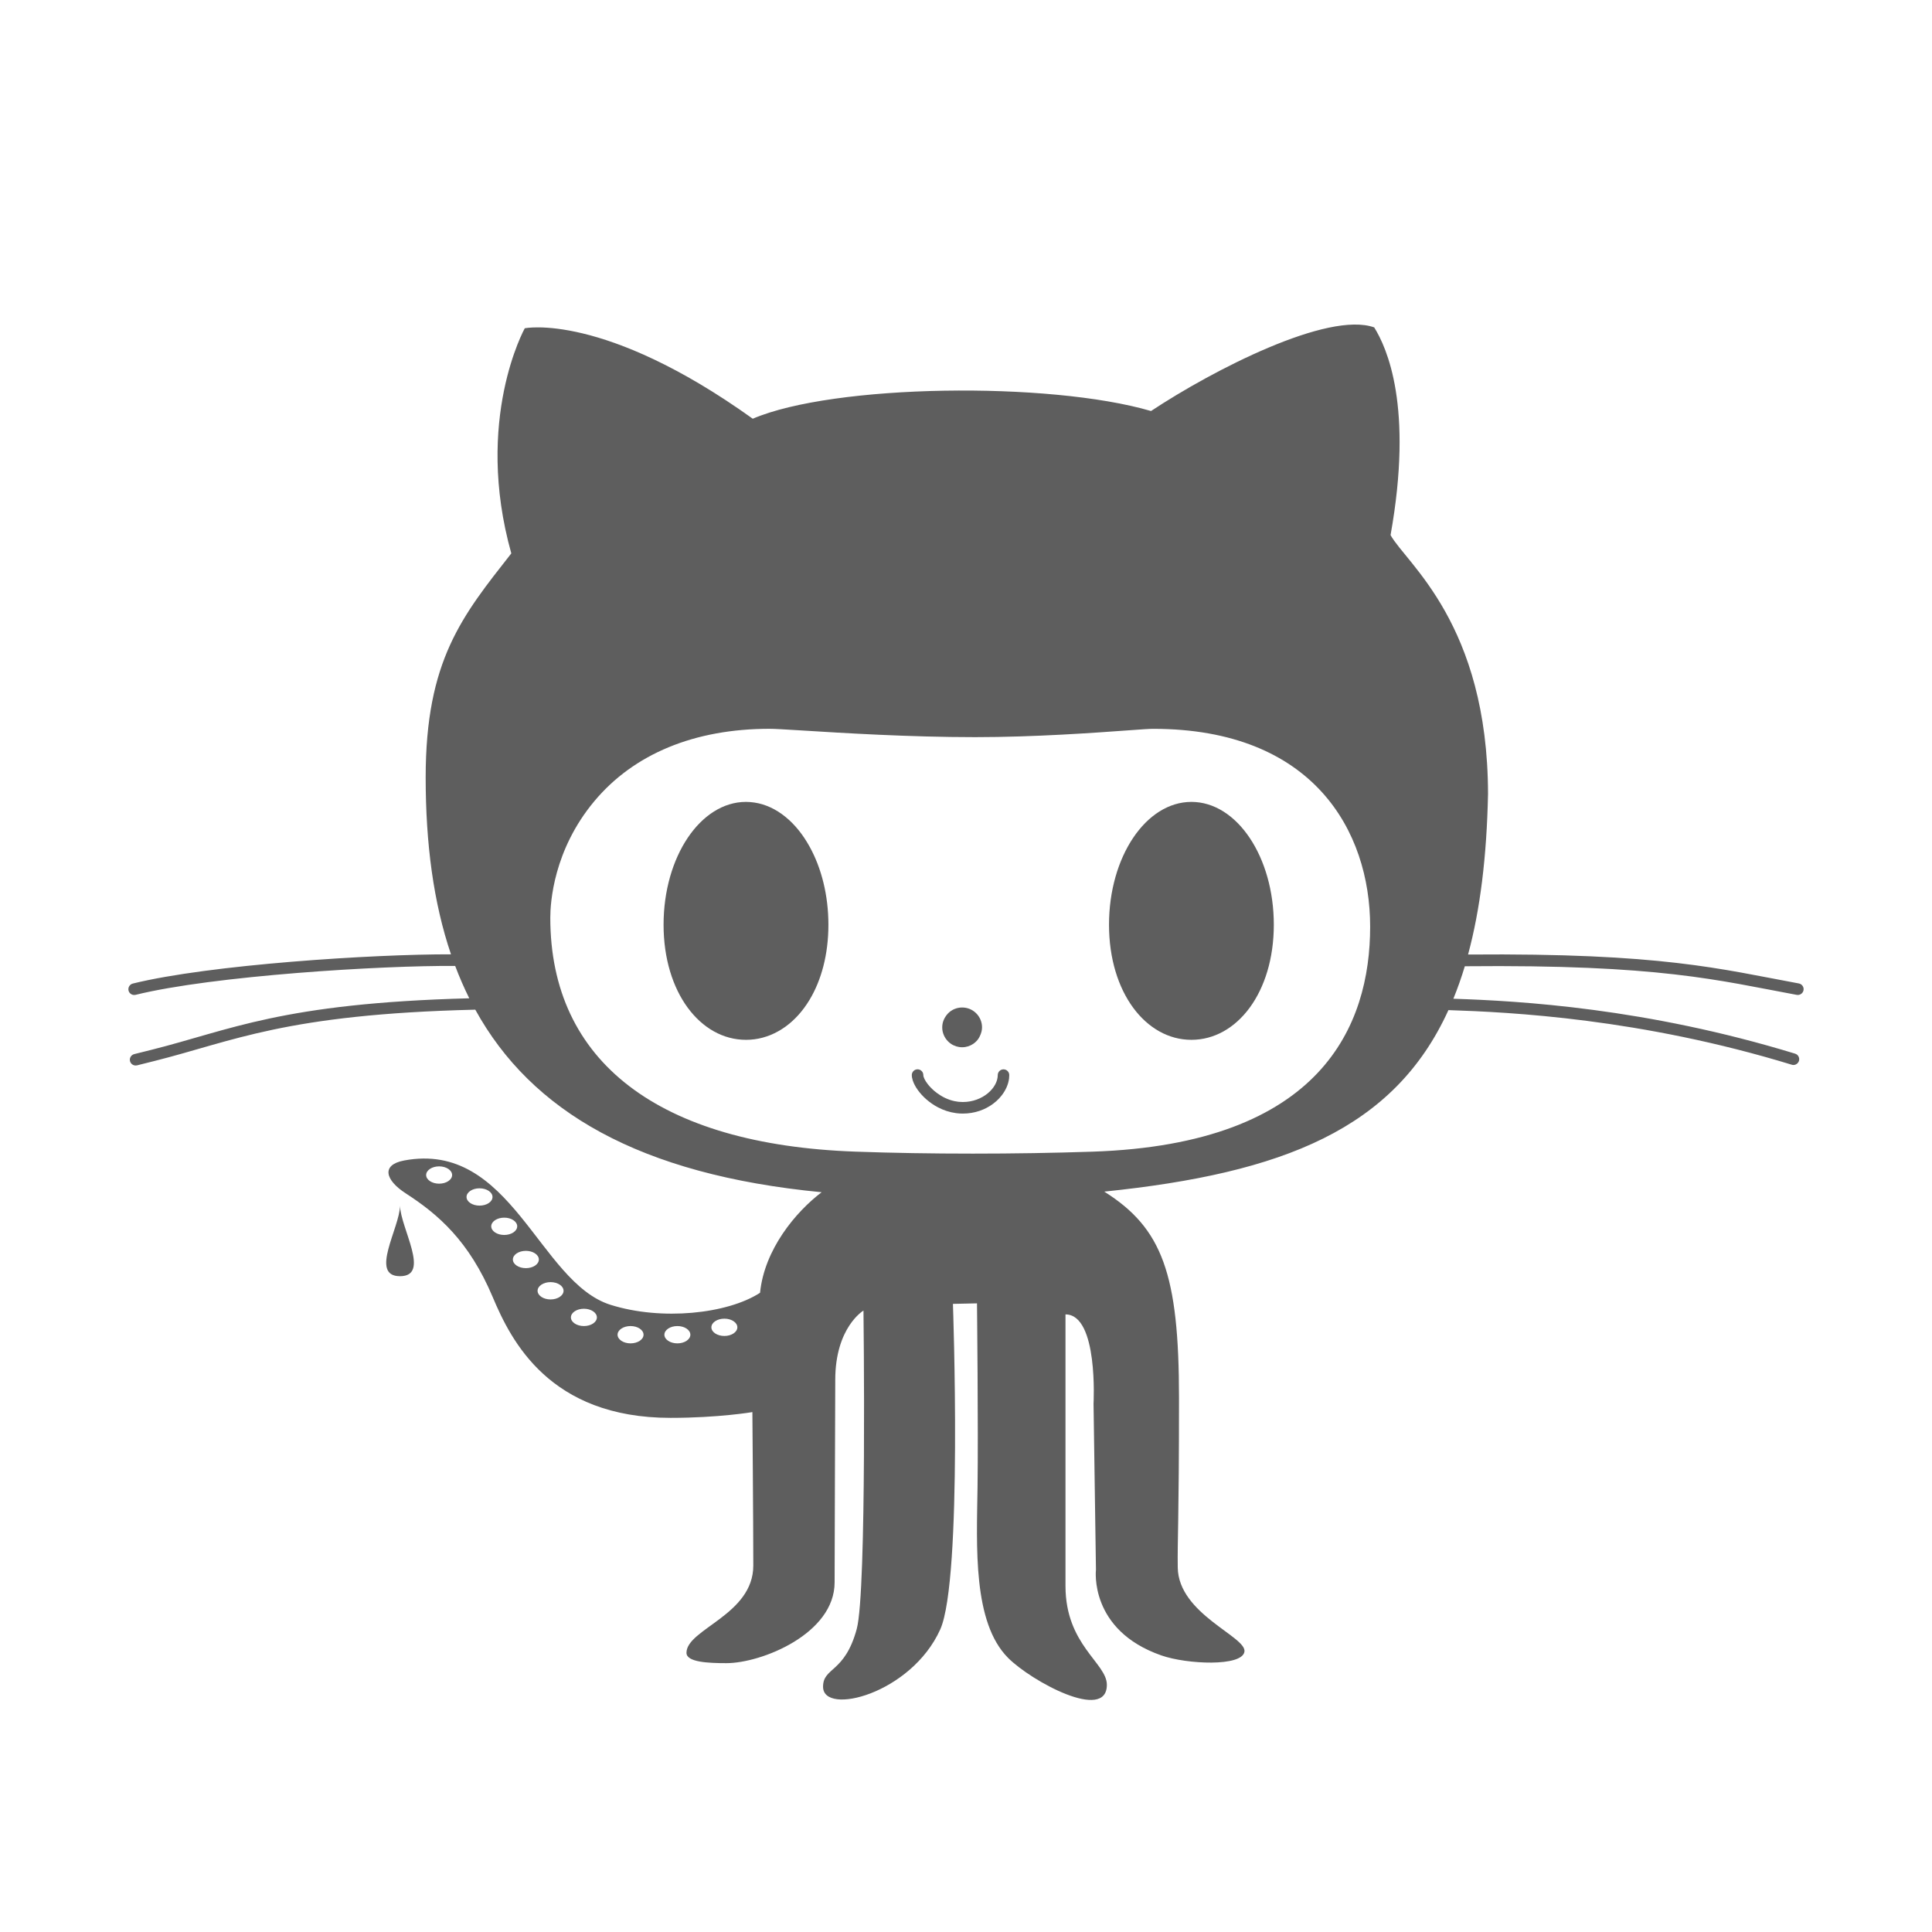
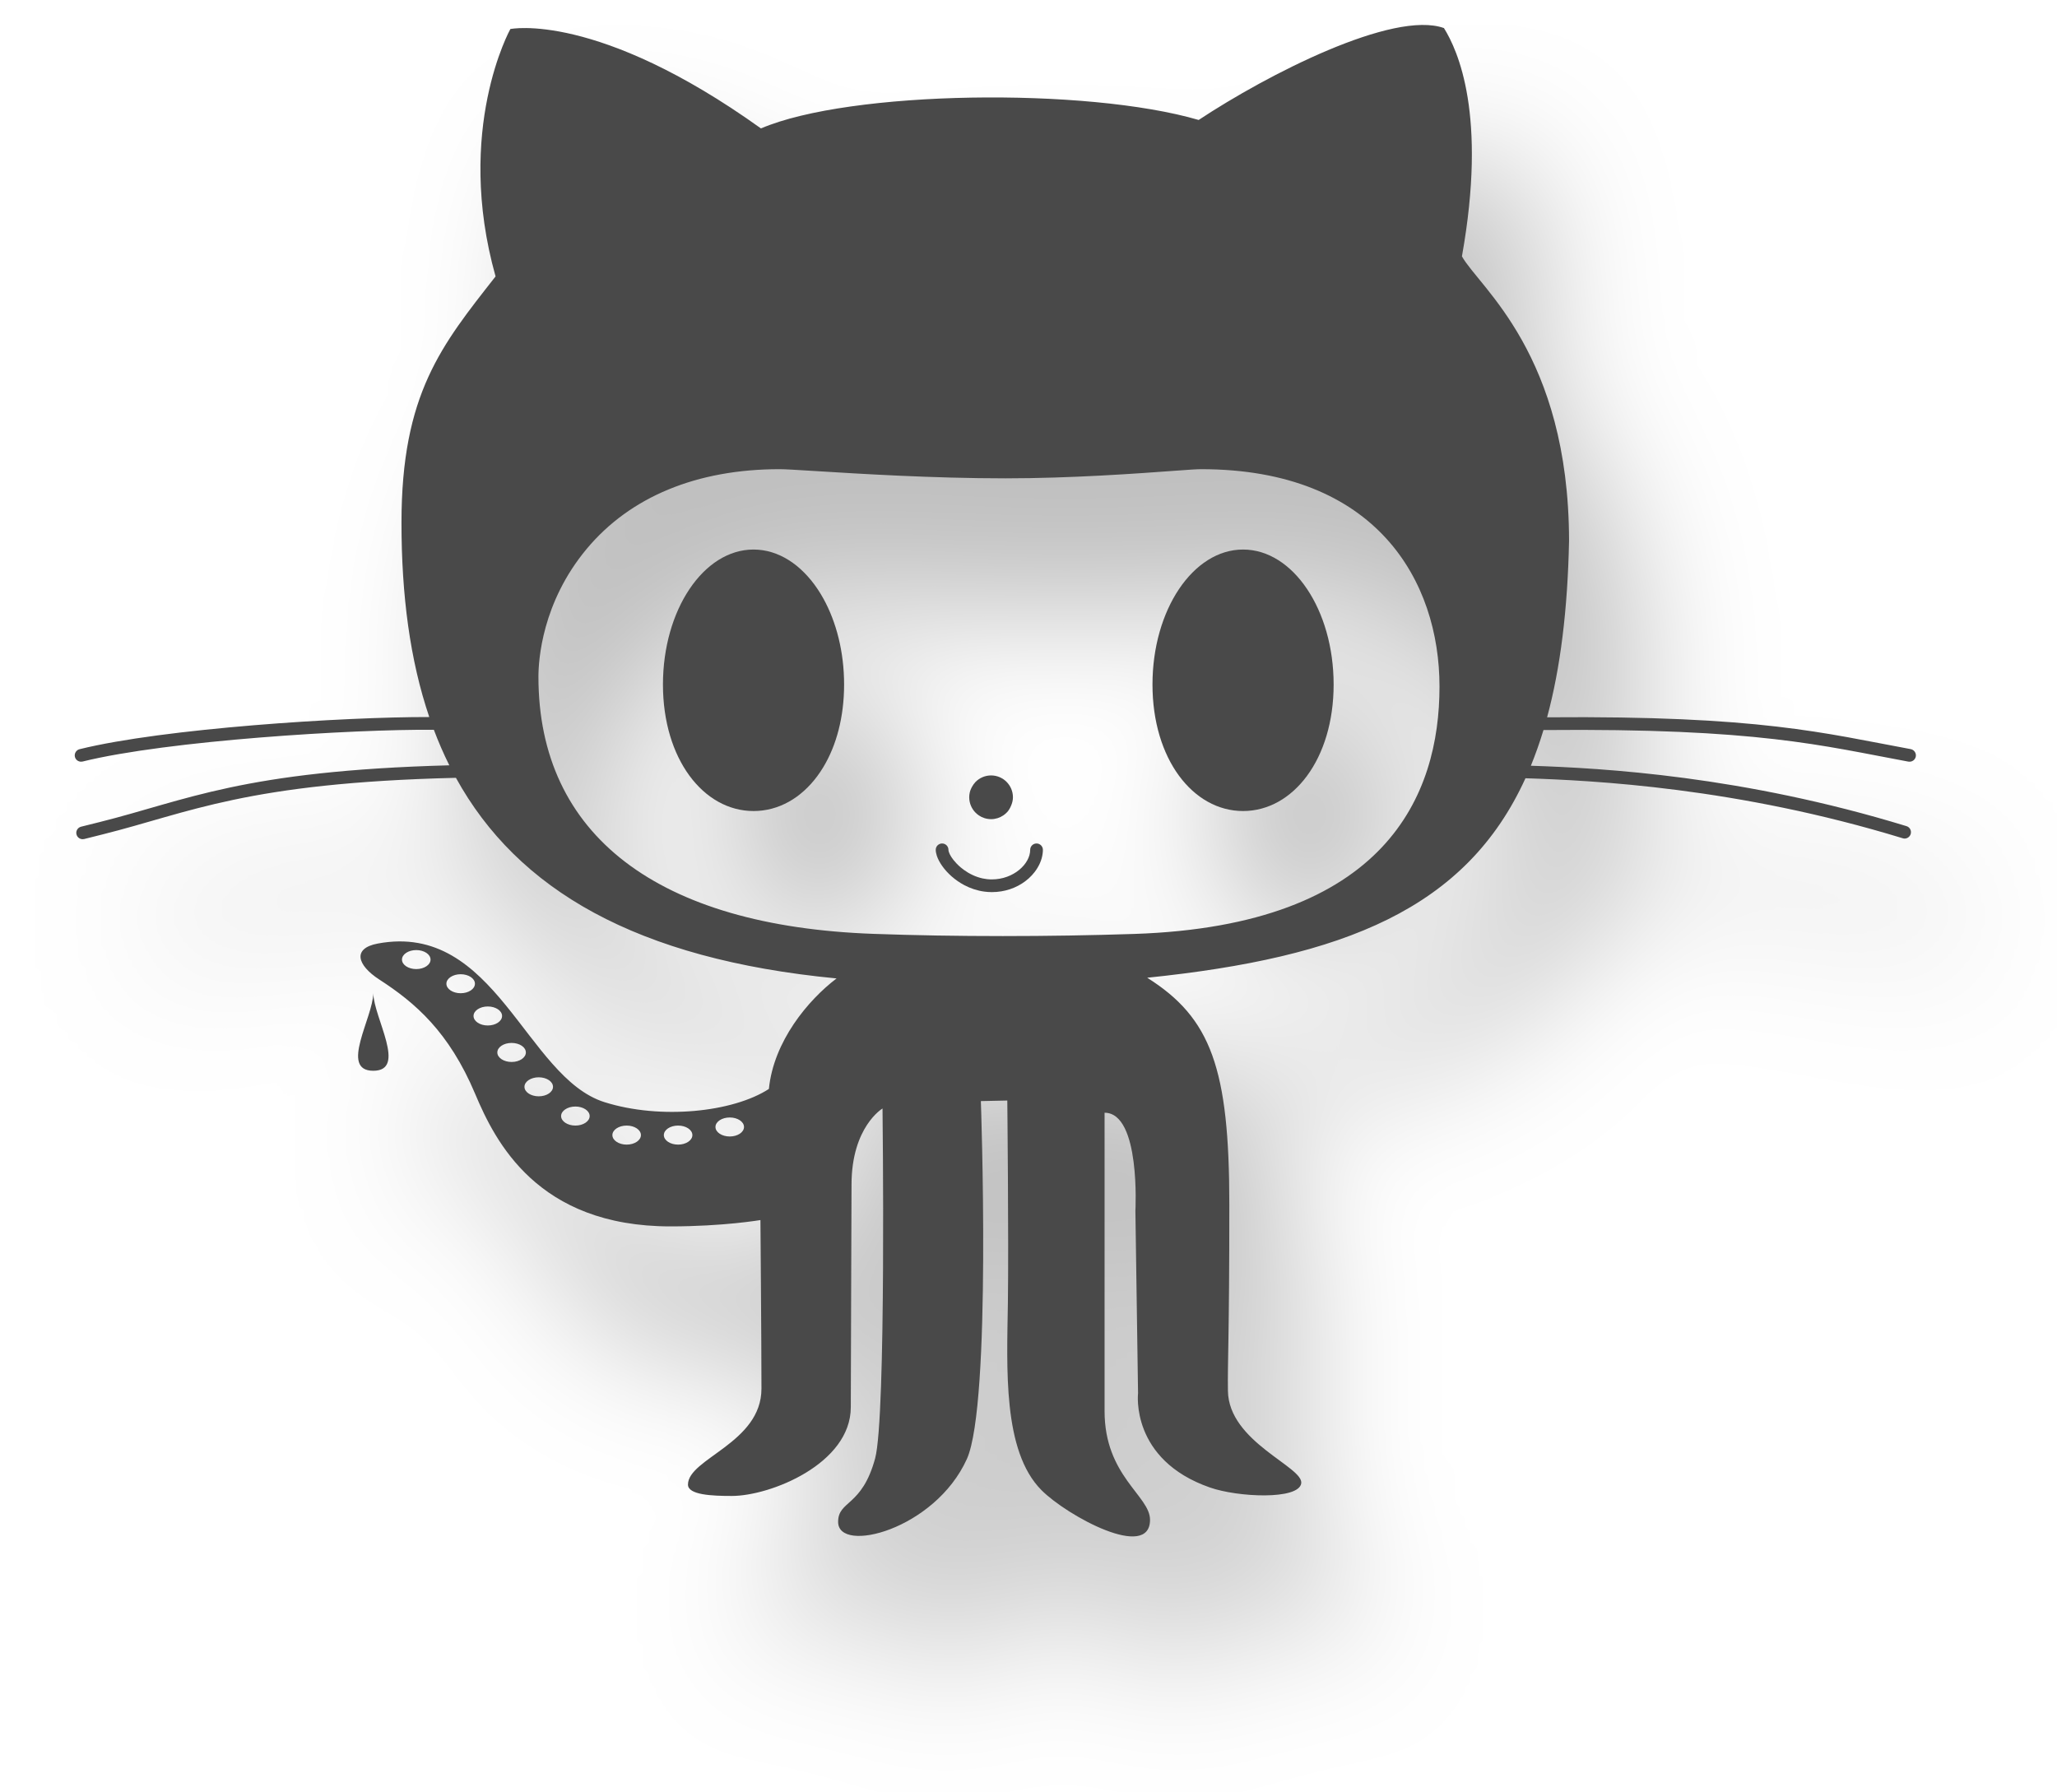
- <svg xmlns="http://www.w3.org/2000/svg" enable-background="new -1163 1657.697 56.693 56.693" height="64px" id="Layer_1" version="1.1" viewBox="-1163 1657.697 56.693 56.693" width="64px" fill="#5e5e5e" xml:space="preserve">
-   <g>
-     <path d="M-1110.275,1686.891c0.01,0.001,0.021,0.002,0.032,0.002c0.079,0,0.151-0.058,0.166-0.139   c0.017-0.092-0.044-0.18-0.136-0.198c-2.312-0.426-4.003-0.897-9.708-0.849   c0.356-1.316,0.548-2.872,0.586-4.714c-0.009-4.997-2.401-6.764-2.86-7.594c0.677-3.783-0.113-5.505-0.48-6.095   c-1.355-0.482-4.714,1.24-6.549,2.454c-2.992-0.875-9.316-0.79-11.687,0.226   c-4.376-3.134-6.69-2.654-6.69-2.654s-1.496,2.682-0.395,6.606c-1.44,1.835-2.513,3.134-2.513,6.575   c0,1.939,0.228,3.674,0.743,5.19c-2.29-0.006-7.09,0.303-9.338,0.858c-0.09,0.023-0.146,0.115-0.124,0.206   c0.019,0.077,0.089,0.129,0.165,0.129c0.013,0,0.027-0.001,0.041-0.004c2.268-0.561,7.229-0.866,9.379-0.848   c0.123,0.326,0.261,0.643,0.413,0.949c-5.527,0.147-7.018,0.936-9.338,1.515c-0.168,0.043-0.333,0.084-0.493,0.123   c-0.09,0.023-0.147,0.115-0.124,0.205c0.019,0.077,0.088,0.129,0.165,0.129c0.013,0,0.027-0.001,0.041-0.004   c0.16-0.041,0.325-0.081,0.495-0.124c2.327-0.582,3.838-1.375,9.431-1.51c1.644,2.986,4.815,4.843,10.163,5.357   c-0.763,0.579-1.68,1.679-1.807,2.951c-0.96,0.621-2.889,0.825-4.39,0.352   c-2.103-0.664-2.908-4.827-6.056-4.234c-0.682,0.129-0.546,0.578,0.043,0.96c0.96,0.621,1.863,1.398,2.56,3.052   c0.535,1.27,1.66,3.54,5.217,3.54c1.411,0,2.401-0.169,2.401-0.169s0.027,3.242,0.027,4.502   c0,1.453-1.961,1.863-1.961,2.562c0,0.277,0.649,0.303,1.171,0.303c1.031,0,3.176-0.861,3.176-2.371   c0-1.2,0.019-5.236,0.019-5.942c0-1.544,0.828-2.033,0.828-2.033s0.103,8.239-0.198,9.344   c-0.352,1.299-0.988,1.115-0.988,1.694c0,0.862,2.583,0.211,3.438-1.68c0.662-1.472,0.373-9.555,0.373-9.555   l0.706-0.015c0,0,0.04,3.7,0.016,5.392c-0.025,1.751-0.143,3.967,0.896,5.011   c0.683,0.686,2.899,1.891,2.899,0.79c0-0.64-1.214-1.167-1.214-2.899c0-1.885,0-7.442,0-7.97   c0.969,0,0.823,2.621,0.823,2.621l0.071,4.869c0,0-0.213,1.774,1.919,2.517c0.752,0.263,2.362,0.334,2.438-0.107   c0.076-0.443-1.939-1.101-1.957-2.475c-0.011-0.838,0.037-1.327,0.037-4.968s-0.489-4.987-2.193-6.06   c5.258-0.541,8.513-1.842,10.099-5.326c1.823,0.06,5.639,0.246,10.074,1.602   c0.016,0.006,0.033,0.008,0.05,0.008c0.072,0,0.139-0.048,0.162-0.12c0.027-0.09-0.023-0.185-0.113-0.212   c-4.374-1.338-8.074-1.547-10.028-1.612c0.123-0.303,0.236-0.62,0.336-0.953   C-1114.279,1685.995-1112.584,1686.464-1110.275,1686.891z M-1150.114,1692.431c-0.21,0-0.381-0.114-0.381-0.254   c0-0.14,0.171-0.254,0.381-0.254s0.381,0.114,0.381,0.254C-1149.733,1692.317-1149.904,1692.431-1150.114,1692.431z    M-1148.929,1693.075c-0.21,0-0.381-0.114-0.381-0.254c0-0.14,0.171-0.254,0.381-0.254s0.381,0.114,0.381,0.254   C-1148.547,1692.962-1148.718,1693.075-1148.929,1693.075z M-1148.585,1693.682c0-0.14,0.171-0.254,0.381-0.254   s0.381,0.114,0.381,0.254c0,0.14-0.171,0.254-0.381,0.254S-1148.585,1693.823-1148.585,1693.682z M-1147.569,1694.91   c-0.211,0-0.381-0.114-0.381-0.254c0-0.14,0.171-0.254,0.381-0.254c0.21,0,0.381,0.114,0.381,0.254   C-1147.188,1694.797-1147.358,1694.91-1147.569,1694.91z M-1146.844,1695.828c-0.21,0-0.381-0.114-0.381-0.254   c0-0.14,0.171-0.254,0.381-0.254s0.381,0.114,0.381,0.254C-1146.463,1695.714-1146.634,1695.828-1146.844,1695.828z    M-1145.866,1696.609c-0.21,0-0.381-0.114-0.381-0.254c0-0.14,0.171-0.254,0.381-0.254s0.381,0.114,0.381,0.254   C-1145.485,1696.495-1145.655,1696.609-1145.866,1696.609z M-1144.497,1697.117c-0.21,0-0.381-0.114-0.381-0.254   c0-0.14,0.171-0.254,0.381-0.254s0.381,0.114,0.381,0.254C-1144.116,1697.003-1144.286,1697.117-1144.497,1697.117z    M-1143.123,1697.117c-0.21,0-0.381-0.114-0.381-0.254c0-0.14,0.171-0.254,0.381-0.254s0.381,0.114,0.381,0.254   C-1142.742,1697.003-1142.912,1697.117-1143.123,1697.117z M-1141.744,1696.9c-0.21,0-0.381-0.114-0.381-0.254   s0.171-0.254,0.381-0.254c0.211,0,0.381,0.114,0.381,0.254S-1141.534,1696.9-1141.744,1696.9z M-1130.95,1691.492   c-1.137,0.038-2.315,0.057-3.503,0.057c-1.199,0-2.356-0.019-3.44-0.058c-5.777-0.203-8.959-2.641-8.959-6.865   c0-0.439,0.093-1.981,1.288-3.414c1.162-1.393,2.942-2.129,5.148-2.129c0.15,0,0.419,0.017,0.965,0.05   c1.17,0.073,3.128,0.195,5.066,0.195c1.756,0,3.531-0.13,4.485-0.199c0.447-0.033,0.626-0.045,0.741-0.045   c4.693,0,6.365,2.998,6.365,5.804C-1122.794,1687.778-1124.209,1691.271-1130.95,1691.492z" />
-     <path d="M-1151.262,1695.146c0.909,0,0.015-1.41,0-2.07C-1151.266,1693.717-1152.171,1695.146-1151.262,1695.146z" />
-     <path d="M-1133.553,1689.076c-0.093,0-0.169,0.076-0.169,0.169c0,0.373-0.439,0.79-1.026,0.79   c-0.085,0-0.166-0.009-0.244-0.026c-0.195-0.042-0.367-0.13-0.508-0.234c-0.028-0.021-0.055-0.042-0.081-0.064   c-0.077-0.065-0.142-0.134-0.193-0.199c-0.085-0.109-0.132-0.208-0.132-0.268c0-0.093-0.076-0.169-0.169-0.169   c-0.093,0-0.169,0.076-0.169,0.169c0,0.048,0.01,0.102,0.029,0.16c0.028,0.086,0.077,0.18,0.144,0.274   c0.067,0.094,0.151,0.189,0.251,0.276c0.1,0.088,0.215,0.169,0.342,0.236c0.159,0.084,0.338,0.145,0.532,0.171   c0.065,0.009,0.131,0.013,0.198,0.013c0.352,0,0.657-0.114,0.889-0.287c0.033-0.025,0.065-0.051,0.095-0.077   c0.06-0.054,0.114-0.112,0.161-0.173c0.117-0.152,0.192-0.323,0.213-0.491c0.004-0.034,0.006-0.067,0.006-0.101   C-1133.384,1689.152-1133.459,1689.076-1133.553,1689.076z" />
-     <path d="M-1135.251,1688.17c0.042,0.062,0.096,0.116,0.158,0.158c0.023,0.016,0.048,0.03,0.073,0.042   c0.051,0.025,0.106,0.042,0.164,0.051c0.029,0.004,0.059,0.007,0.089,0.007c0.121,0,0.233-0.037,0.326-0.1   c0.039-0.026,0.074-0.057,0.106-0.092c0.044-0.048,0.076-0.105,0.102-0.166c0.03-0.07,0.05-0.145,0.05-0.226   c0-0.322-0.261-0.583-0.583-0.583c-0.161,0-0.307,0.065-0.413,0.171c-0.005,0.005-0.008,0.01-0.013,0.015   c-0.03,0.032-0.056,0.068-0.078,0.106c-0.031,0.053-0.056,0.111-0.069,0.174c-0.008,0.038-0.012,0.077-0.012,0.118   s0.004,0.08,0.012,0.118C-1135.323,1688.037-1135.293,1688.108-1135.251,1688.17z" />
-     <path d="M-1139.571,1682.051c-0.119-0.147-0.248-0.277-0.386-0.388c-0.137-0.111-0.282-0.203-0.434-0.273   c-0.151-0.07-0.309-0.119-0.472-0.143c-0.081-0.012-0.164-0.019-0.247-0.019c-1.336,0-2.418,1.613-2.418,3.604   c0,1.99,1.083,3.378,2.418,3.378c0.083,0,0.166-0.005,0.247-0.016c0.163-0.021,0.32-0.064,0.472-0.125   c0.151-0.062,0.296-0.143,0.434-0.241c0.137-0.099,0.266-0.215,0.386-0.348s0.229-0.282,0.328-0.446   c0.345-0.574,0.552-1.33,0.552-2.201c0-0.871-0.207-1.669-0.552-2.292   C-1139.342,1682.362-1139.451,1682.198-1139.571,1682.051z" />
-     <path d="M-1128.039,1681.228c-1.336,0-2.418,1.613-2.418,3.604c0,1.99,1.083,3.378,2.418,3.378   c1.336,0,2.418-1.388,2.418-3.378C-1125.621,1682.842-1126.703,1681.228-1128.039,1681.228z" />
+ <svg xmlns="http://www.w3.org/2000/svg" width="62" height="54" viewBox="0 0 62 54" fill="none">
+   <g filter="url(#filter0_d)">
+     <path d="M57.521 22.957C57.532 22.958 57.545 22.959 57.557 22.959C57.646 22.959 57.727 22.895 57.744 22.803C57.763 22.699 57.694 22.6 57.591 22.58C54.981 22.099 53.072 21.567 46.631 21.621C47.033 20.136 47.25 18.379 47.293 16.299C47.283 10.658 44.583 8.663 44.064 7.727C44.829 3.456 43.937 1.512 43.522 0.846C41.993 0.301 38.2 2.245 36.129 3.616C32.751 2.628 25.613 2.723 22.936 3.871C17.996 0.333 15.383 0.875 15.383 0.875C15.383 0.875 13.694 3.903 14.937 8.332C13.312 10.404 12.101 11.869 12.101 15.755C12.101 17.943 12.358 19.903 12.939 21.613C10.354 21.607 4.936 21.955 2.398 22.582C2.296 22.608 2.233 22.712 2.258 22.814C2.279 22.901 2.358 22.959 2.444 22.959C2.459 22.959 2.474 22.958 2.49 22.954C5.05 22.321 10.65 21.977 13.077 21.997C13.216 22.366 13.371 22.723 13.543 23.068C7.304 23.234 5.621 24.125 3.002 24.779C2.812 24.827 2.626 24.873 2.445 24.918C2.343 24.943 2.279 25.047 2.305 25.149C2.326 25.236 2.404 25.295 2.491 25.295C2.506 25.295 2.521 25.294 2.537 25.29C2.718 25.244 2.904 25.198 3.095 25.15C5.722 24.493 7.427 23.597 13.742 23.445C15.598 26.816 19.177 28.912 25.215 29.492C24.353 30.146 23.318 31.388 23.175 32.823C22.092 33.525 19.913 33.755 18.219 33.221C15.845 32.472 14.937 27.772 11.383 28.441C10.613 28.586 10.766 29.093 11.431 29.524C12.515 30.225 13.534 31.102 14.321 32.97C14.925 34.404 16.195 36.966 20.21 36.966C21.803 36.966 22.92 36.775 22.92 36.775C22.92 36.775 22.951 40.434 22.951 41.857C22.951 43.498 20.736 43.96 20.736 44.749C20.736 45.062 21.469 45.091 22.058 45.091C23.222 45.091 25.644 44.12 25.644 42.414C25.644 41.059 25.666 36.503 25.666 35.707C25.666 33.964 26.6 33.412 26.6 33.412C26.6 33.412 26.716 42.714 26.377 43.96C25.979 45.426 25.262 45.219 25.262 45.873C25.262 46.845 28.177 46.111 29.143 43.976C29.89 42.313 29.564 33.189 29.564 33.189L30.361 33.172C30.361 33.172 30.405 37.35 30.379 39.259C30.35 41.236 30.217 43.737 31.391 44.916C32.162 45.691 34.663 47.052 34.663 45.809C34.663 45.086 33.293 44.492 33.293 42.536C33.293 40.409 33.293 34.135 33.293 33.54C34.386 33.54 34.222 36.498 34.222 36.498L34.302 41.995C34.302 41.995 34.061 43.997 36.468 44.836C37.317 45.133 39.135 45.213 39.22 44.715C39.306 44.215 37.031 43.472 37.011 41.921C36.998 40.975 37.053 40.423 37.053 36.312C37.053 32.201 36.501 30.682 34.578 29.471C40.514 28.86 44.188 27.392 45.979 23.458C48.036 23.525 52.344 23.736 57.351 25.267C57.369 25.273 57.388 25.276 57.407 25.276C57.489 25.276 57.564 25.222 57.59 25.14C57.62 25.038 57.564 24.931 57.462 24.901C52.524 23.39 48.347 23.154 46.142 23.081C46.281 22.739 46.408 22.381 46.522 22.005C53 21.945 54.914 22.475 57.521 22.957ZM12.546 29.21C12.309 29.21 12.116 29.082 12.116 28.924C12.116 28.765 12.309 28.637 12.546 28.637C12.784 28.637 12.977 28.765 12.977 28.924C12.977 29.082 12.784 29.21 12.546 29.21ZM13.885 29.938C13.648 29.938 13.455 29.81 13.455 29.651C13.455 29.493 13.648 29.365 13.885 29.365C14.123 29.365 14.315 29.493 14.315 29.651C14.315 29.81 14.123 29.938 13.885 29.938ZM14.273 30.623C14.273 30.465 14.465 30.337 14.703 30.337C14.94 30.337 15.133 30.465 15.133 30.623C15.133 30.782 14.94 30.91 14.703 30.91C14.465 30.91 14.273 30.782 14.273 30.623ZM15.42 32.01C15.182 32.01 14.99 31.881 14.99 31.723C14.99 31.564 15.182 31.436 15.42 31.436C15.658 31.436 15.85 31.564 15.85 31.723C15.85 31.881 15.658 32.01 15.42 32.01ZM16.238 33.045C16 33.045 15.808 32.917 15.808 32.759C15.808 32.6 16 32.472 16.238 32.472C16.475 32.472 16.668 32.6 16.668 32.759C16.668 32.917 16.476 33.045 16.238 33.045ZM17.343 33.927C17.105 33.927 16.912 33.798 16.912 33.64C16.912 33.482 17.105 33.353 17.343 33.353C17.58 33.353 17.773 33.482 17.773 33.64C17.773 33.798 17.58 33.927 17.343 33.927ZM18.888 34.501C18.651 34.501 18.458 34.372 18.458 34.214C18.458 34.055 18.651 33.927 18.888 33.927C19.126 33.927 19.318 34.056 19.318 34.214C19.318 34.372 19.126 34.501 18.888 34.501ZM20.439 34.501C20.201 34.501 20.009 34.372 20.009 34.214C20.009 34.055 20.201 33.927 20.439 33.927C20.677 33.927 20.869 34.056 20.869 34.214C20.869 34.372 20.677 34.501 20.439 34.501ZM21.995 34.256C21.758 34.256 21.565 34.128 21.565 33.969C21.565 33.811 21.758 33.683 21.995 33.683C22.233 33.683 22.425 33.811 22.425 33.969C22.425 34.128 22.233 34.256 21.995 34.256ZM34.18 28.151C32.897 28.193 31.567 28.215 30.226 28.215C28.873 28.215 27.566 28.193 26.343 28.149C19.821 27.921 16.229 25.168 16.229 20.399C16.229 19.904 16.334 18.163 17.683 16.545C18.995 14.973 21.004 14.142 23.494 14.142C23.664 14.142 23.968 14.161 24.584 14.199C25.904 14.281 28.115 14.418 30.303 14.418C32.285 14.418 34.289 14.272 35.366 14.193C35.87 14.156 36.073 14.142 36.203 14.142C41.501 14.142 43.388 17.527 43.388 20.694C43.388 23.958 41.791 27.901 34.18 28.151Z" fill="#494949" />
+     <path d="M11.251 32.275C12.277 32.275 11.268 30.683 11.251 29.938C11.246 30.663 10.224 32.275 11.251 32.275Z" fill="#494949" />
+     <path d="M31.242 25.424C31.137 25.424 31.051 25.509 31.051 25.615C31.051 26.036 30.556 26.507 29.893 26.507C29.798 26.507 29.706 26.497 29.618 26.478C29.398 26.43 29.204 26.331 29.044 26.214C29.013 26.191 28.982 26.167 28.953 26.142C28.867 26.069 28.794 25.991 28.736 25.918C28.64 25.795 28.587 25.682 28.587 25.615C28.587 25.509 28.501 25.424 28.396 25.424C28.29 25.424 28.204 25.509 28.204 25.615C28.204 25.669 28.216 25.73 28.237 25.795C28.269 25.892 28.324 25.998 28.4 26.104C28.475 26.21 28.57 26.317 28.683 26.416C28.796 26.515 28.925 26.606 29.069 26.682C29.249 26.776 29.451 26.846 29.67 26.875C29.742 26.884 29.817 26.89 29.893 26.89C30.291 26.89 30.635 26.761 30.897 26.566C30.934 26.538 30.97 26.509 31.004 26.479C31.072 26.418 31.133 26.352 31.186 26.283C31.318 26.111 31.402 25.919 31.426 25.729C31.431 25.691 31.434 25.653 31.434 25.615C31.433 25.509 31.348 25.424 31.242 25.424Z" fill="#494949" />
+     <path d="M29.326 24.4C29.373 24.47 29.434 24.531 29.504 24.578C29.53 24.596 29.558 24.612 29.586 24.626C29.644 24.653 29.706 24.673 29.772 24.683C29.804 24.688 29.838 24.691 29.872 24.691C30.008 24.691 30.135 24.649 30.24 24.578C30.284 24.549 30.324 24.514 30.36 24.475C30.409 24.421 30.445 24.356 30.474 24.287C30.508 24.208 30.531 24.123 30.531 24.032C30.531 23.668 30.236 23.373 29.872 23.373C29.69 23.373 29.526 23.447 29.406 23.566C29.401 23.571 29.397 23.578 29.392 23.583C29.358 23.619 29.33 23.66 29.305 23.703C29.27 23.764 29.241 23.828 29.227 23.899C29.218 23.942 29.213 23.986 29.213 24.032C29.213 24.077 29.218 24.122 29.227 24.165C29.244 24.25 29.279 24.33 29.326 24.4Z" fill="#494949" />
+     <path d="M24.449 17.493C24.314 17.328 24.168 17.181 24.014 17.055C23.859 16.93 23.695 16.827 23.524 16.747C23.353 16.668 23.175 16.613 22.991 16.585C22.9 16.572 22.807 16.564 22.712 16.564C21.205 16.564 19.982 18.386 19.982 20.633C19.982 22.88 21.205 24.446 22.712 24.446C22.807 24.446 22.9 24.44 22.991 24.428C23.175 24.404 23.353 24.357 23.524 24.287C23.695 24.218 23.859 24.126 24.014 24.015C24.168 23.903 24.314 23.771 24.449 23.621C24.584 23.471 24.708 23.302 24.819 23.117C25.209 22.469 25.442 21.616 25.442 20.633C25.442 19.65 25.208 18.748 24.819 18.045C24.708 17.844 24.584 17.659 24.449 17.493Z" fill="#494949" />
+     <path d="M37.467 16.564C35.959 16.564 34.737 18.386 34.737 20.633C34.737 22.88 35.959 24.446 37.467 24.446C38.975 24.446 40.197 22.88 40.197 20.633C40.197 18.386 38.975 16.564 37.467 16.564Z" fill="#494949" />
  </g>
+   <defs>
+     <filter id="filter0_d" x="0.252" y="0.752" width="63.495" height="53.559" filterUnits="userSpaceOnUse" color-interpolation-filters="sRGB">
+       <feFlood flood-opacity="0" result="BackgroundImageFix" />
+       <feColorMatrix in="SourceAlpha" type="matrix" values="0 0 0 0 0 0 0 0 0 0 0 0 0 0 0 0 0 0 127 0" />
+       <feOffset dx="2" dy="4" />
+       <feGaussianBlur stdDeviation="2" />
+       <feColorMatrix type="matrix" values="0 0 0 0 0 0 0 0 0 0 0 0 0 0 0 0 0 0 0.25 0" />
+       <feBlend mode="normal" in2="BackgroundImageFix" result="effect1_dropShadow" />
+       <feBlend mode="normal" in="SourceGraphic" in2="effect1_dropShadow" result="shape" />
+     </filter>
+   </defs>
</svg>
